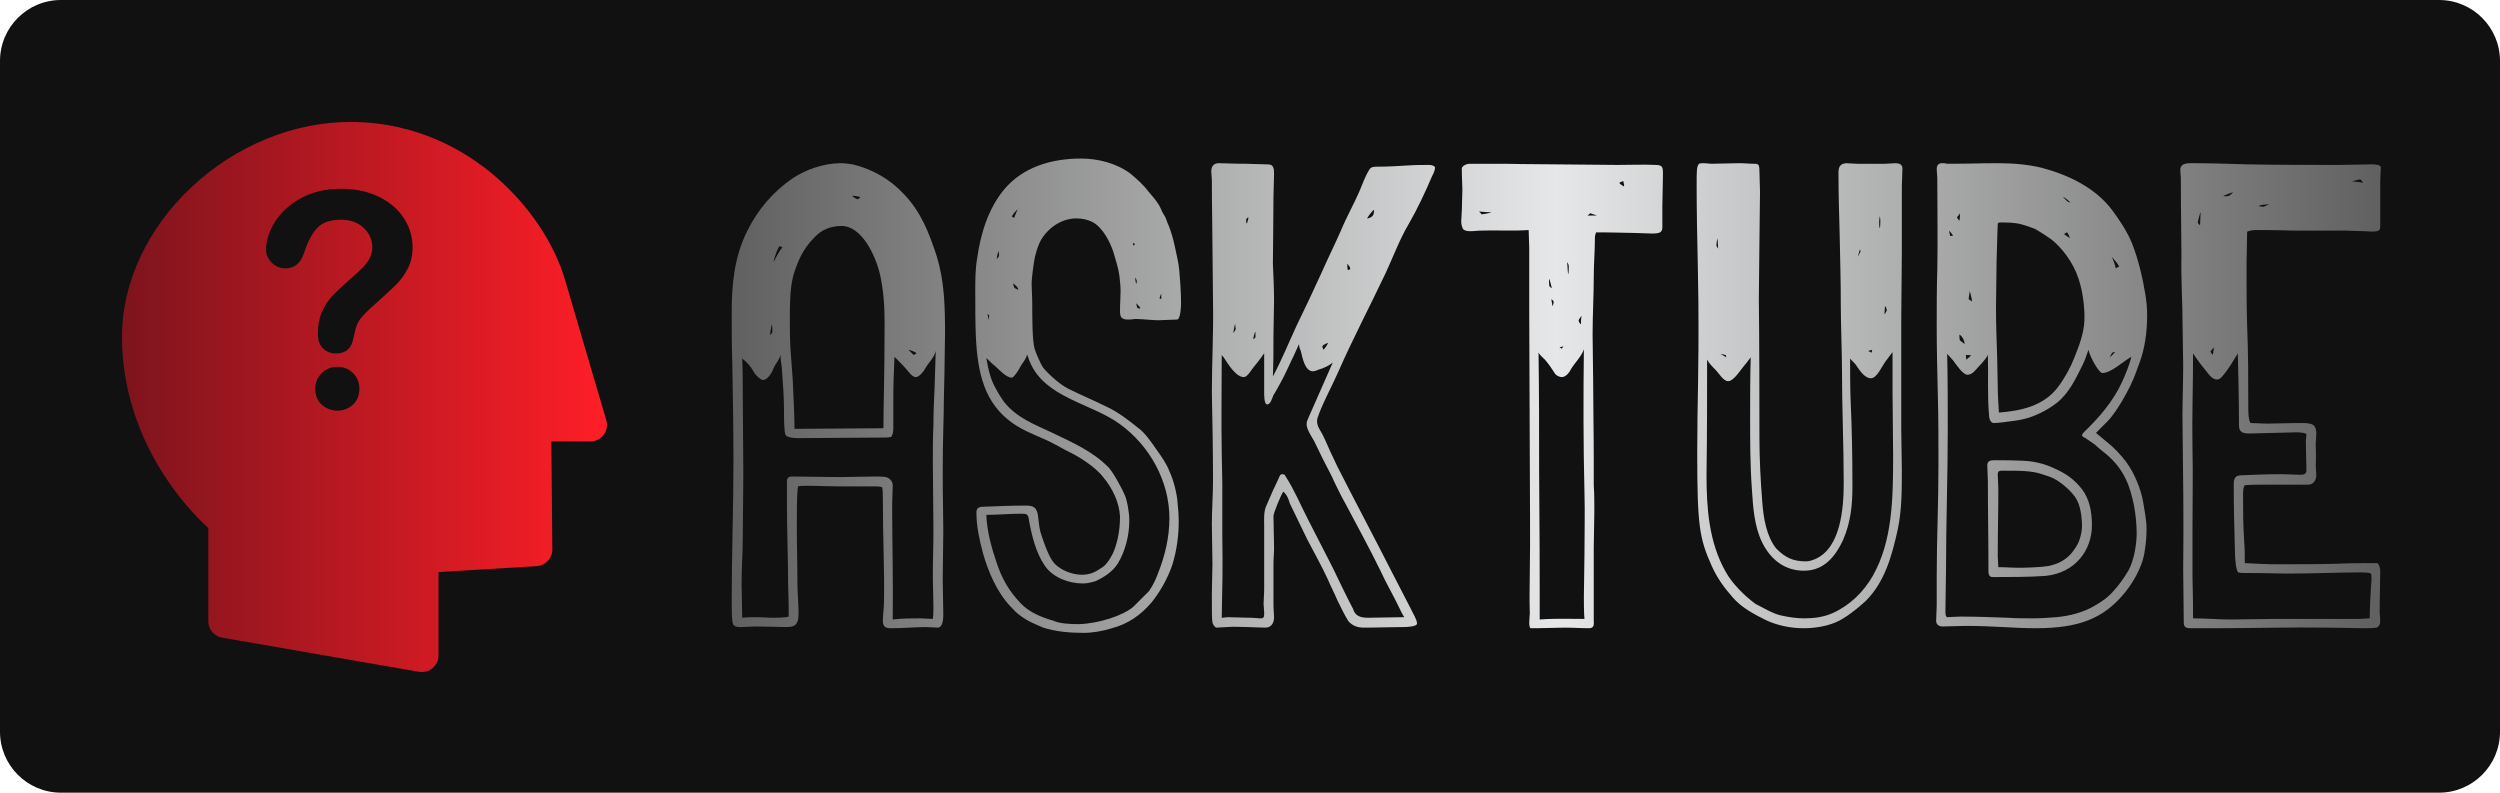
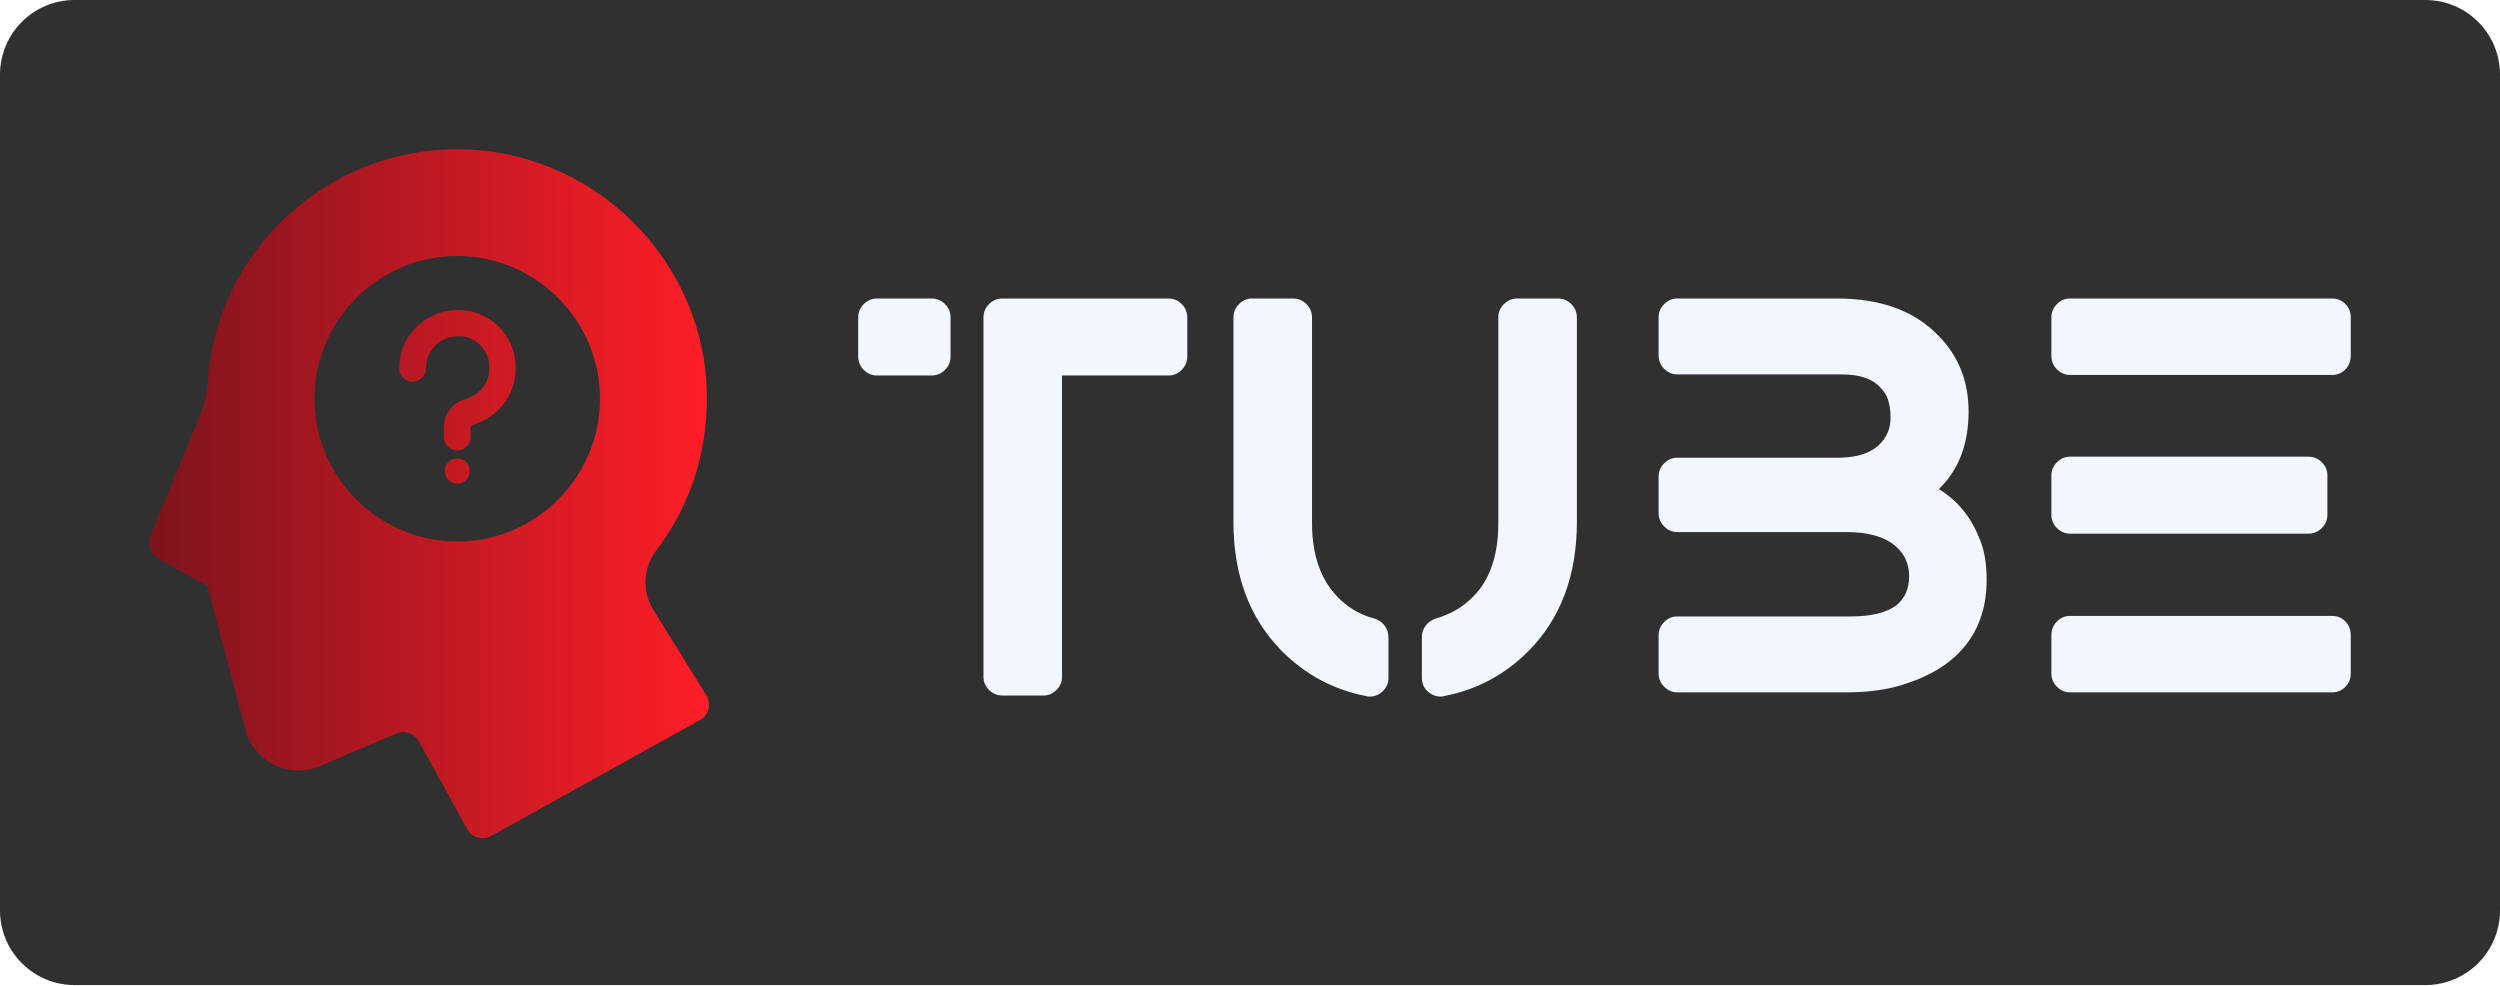
- <svg xmlns="http://www.w3.org/2000/svg" width="463.8" height="147.059" viewBox="0 0 410 130" class="looka-1j8o68f">
-   <defs id="SvgjsDefs15820">
-     <linearGradient id="SvgjsLinearGradient15827">
-       <stop id="SvgjsStop15828" stop-color="#7d141d" offset="0" />
-       <stop id="SvgjsStop15829" stop-color="#ff1e27" offset="1" />
-     </linearGradient>
-     <linearGradient id="SvgjsLinearGradient15830">
-       <stop id="SvgjsStop15831" stop-color="#616161" offset="0" />
-       <stop id="SvgjsStop15832" stop-color="#e6e7e8" offset="0.5" />
-       <stop id="SvgjsStop15833" stop-color="#616161" offset="1" />
+ <svg xmlns="http://www.w3.org/2000/svg" width="354" height="139.487" viewBox="0 0 335 132" class="looka-1j8o68f">
+   <defs id="SvgjsDefs25578">
+     <linearGradient id="SvgjsLinearGradient25585">
+       <stop id="SvgjsStop25586" stop-color="#7d141d" offset="0" />
+       <stop id="SvgjsStop25587" stop-color="#ff1e27" offset="1" />
    </linearGradient>
  </defs>
-   <g id="SvgjsG15821" featurekey="rootContainer" transform="matrix(1,0,0,1,0,0)" fill="#111111">
-     <rect width="410" height="130" rx="10" ry="10" />
+   <g id="SvgjsG25579" featurekey="rootContainer" transform="matrix(1,0,0,1,0,0)" fill="#303030">
+     <rect width="335" height="132" rx="10" ry="10" />
  </g>
-   <g id="SvgjsG15822" featurekey="S6ay6y-0" transform="matrix(1.099503,0,0,1.099503,1.953858,10.13196)" fill="url(#SvgjsLinearGradient15827)">
-     <path d="M82.547,32.666c-1.638-5.632-5.479-11.338-10.536-15.649c-4.301-3.669-11.534-8.042-21.56-8.042  c-8.413,0-17.009,3.516-23.583,9.644c-6.645,6.194-10.455,14.351-10.455,22.38c0,7.512,2.377,14.963,6.871,21.541  c2.367,3.467,4.741,5.85,6.008,7.012v13.904c0,1.204,0.867,2.234,2.055,2.439l29.379,5.095c0.142,0.024,0.282,0.037,0.424,0.037  c0.578,0,1.145-0.203,1.594-0.581c0.56-0.471,0.883-1.165,0.883-1.895V76.106l14.653-0.879c1.315-0.078,2.341-1.174,2.328-2.495  l-0.146-16.096h5.821c0.781,0,1.518-0.369,1.984-0.996c0.469-0.625,0.612-1.433,0.391-2.183  C88.624,53.34,85.231,41.892,82.547,32.666z M50.845,51.162c-0.657,0.583-1.414,0.874-2.275,0.874c-0.889,0-1.663-0.291-2.326-0.864  c-0.664-0.571-0.996-1.379-0.996-2.412c0-0.923,0.322-1.697,0.963-2.319c0.641-0.625,1.429-0.938,2.359-0.938  c0.916,0,1.691,0.312,2.317,0.938c0.626,0.623,0.94,1.396,0.94,2.319C51.827,49.775,51.499,50.581,50.845,51.162z M59.007,30.923  c-0.503,0.938-1.1,1.738-1.793,2.412c-0.691,0.681-1.934,1.821-3.726,3.425c-0.495,0.449-0.892,0.847-1.191,1.191  c-0.298,0.339-0.521,0.654-0.667,0.938c-0.146,0.286-0.258,0.569-0.339,0.852c-0.078,0.283-0.199,0.781-0.358,1.494  c-0.277,1.519-1.145,2.275-2.602,2.275c-0.758,0-1.396-0.247-1.912-0.742c-0.519-0.498-0.779-1.23-0.779-2.209  c0-1.223,0.192-2.283,0.57-3.179c0.38-0.894,0.882-1.682,1.508-2.361c0.627-0.674,1.471-1.479,2.537-2.415  c0.932-0.818,1.605-1.433,2.02-1.848c0.416-0.415,0.768-0.876,1.049-1.387c0.285-0.51,0.428-1.062,0.428-1.66  c0-1.167-0.433-2.146-1.301-2.952c-0.867-0.803-1.986-1.199-3.355-1.199c-1.603,0-2.781,0.4-3.54,1.211  c-0.758,0.806-1.399,1.997-1.923,3.569c-0.496,1.65-1.437,2.476-2.82,2.476c-0.816,0-1.506-0.288-2.066-0.864  c-0.56-0.576-0.84-1.201-0.84-1.87c0-1.387,0.443-2.788,1.332-4.209c0.888-1.418,2.187-2.595,3.89-3.53  c1.706-0.93,3.694-1.396,5.968-1.396c2.113,0,3.977,0.388,5.596,1.172c1.616,0.776,2.866,1.836,3.749,3.179  c0.88,1.338,1.321,2.798,1.321,4.37C59.761,28.906,59.509,29.99,59.007,30.923z" />
+   <g id="SvgjsG25580" featurekey="S6ay6y-0" transform="matrix(1.195784,0,0,1.195784,1.480295,6.795391)" fill="url(#SvgjsLinearGradient25585)">
+     <path d="M56.5,34.8c0.4,3.2-1.6,6.2-4.7,7.1c-0.1,0-0.3,0.2-0.3,0.3v1.1c0,0.8-0.7,1.5-1.5,1.5s-1.5-0.7-1.5-1.5v-1.1  c0-1.5,1-2.8,2.5-3.2c1.7-0.5,2.8-2.1,2.6-3.9c-0.199-1.6-1.5-3-3.1-3.1c-2-0.2-4,1.271-4,3.6c0,0.8-0.7,1.5-1.5,1.5  s-1.5-0.7-1.5-1.5c0-4.107,3.586-6.913,7.3-6.5C53.8,29.4,56.2,31.8,56.5,34.8z M77.2,75L53.8,88c-1,0.5-2.2,0.2-2.7-0.8L45.7,77.4  c-0.5-0.9-1.6-1.301-2.5-0.9l-8.7,3.7c-3.4,1.399-7.2-0.5-8.2-4L22,60l-5.5-3.1c-0.9-0.5-1.2-1.601-0.9-2.5L21.4,40.3  c0.3-0.8,0.5-1.7,0.6-2.6c0.7-15.4,14-27.6,29.8-26.6C65.6,12,76.9,23.1,77.9,36.9C78.4,44.1,76.3,50.8,72.3,56  c-1.5,2-1.6,4.6-0.3,6.7l5.9,9.5C78.5,73.2,78.2,74.5,77.2,75z M66,39c0-8.8-7.2-16-16-16s-16,7.2-16,16s7.2,16,16,16S66,47.8,66,39  z M50,45.7c-0.8,0-1.4,0.6-1.4,1.4c0,0.8,0.6,1.4,1.4,1.4s1.4-0.6,1.4-1.4C51.4,46.3,50.8,45.7,50,45.7z" />
  </g>
-   <g id="SvgjsG15823" featurekey="nameFeature-0" transform="matrix(4.766558,0,0,4.766558,117.1401,7.696408)" fill="url(#SvgjsLinearGradient15830)">
-     <path d="M7.94 9.86 c0 0.44 -0.02 0.88 -0.02 1.34 c0 0.28 -0.02 0.62 -0.02 0.9 c0 0.66 -0.04 1.3 -0.04 2.54 c0 0.9 0.02 1.52 0.02 2 c0 0.34 -0.02 1.34 -0.02 1.68 c0 0.36 0.02 0.82 0.02 1.18 c0 0.14 0 0.48 -0.2 0.48 c-0.1 0 -0.3 -0.02 -0.4 -0.02 c-0.36 0 -0.72 0.04 -1.2 0.04 c-0.18 0 -0.28 -0.04 -0.28 -0.26 c0 -0.14 0.04 -0.5 0.04 -0.64 c0.02 -1.06 -0.04 -2.16 -0.04 -3.58 c0 -0.06 0 -0.26 -0.02 -0.36 c-0.02 -0.04 -0.2 -0.04 -0.26 -0.04 l-1.26 0 c-0.34 0 -0.68 -0.02 -1.08 -0.02 c-0.1 0 -0.22 0 -0.3 0.02 c-0.02 0.16 -0.04 0.3 -0.04 1.3 c0 0.72 0.02 1.32 0.02 2.04 c0 0.22 0.04 0.78 0.04 0.96 c0 0.1 0 0.2 -0.02 0.3 c-0.06 0.22 -0.2 0.24 -0.44 0.24 c-0.14 0 -0.64 -0.02 -1.04 -0.02 c-0.1 0 -0.34 0.02 -0.46 0.02 s-0.18 0 -0.24 -0.04 c-0.08 -0.04 -0.1 -0.16 -0.1 -0.9 c0 -1.58 0.06 -3.18 0.06 -4.76 c0 -1.12 -0.02 -2.26 -0.04 -3.38 c-0.02 -0.58 -0.02 -1.18 -0.02 -1.76 c0 -0.92 0.08 -1.88 0.54 -2.8 c0.36 -0.72 0.88 -1.34 1.56 -1.8 c0.44 -0.3 1.08 -0.52 1.64 -0.52 c0.14 0 0.28 0.02 0.42 0.04 c0.68 0.16 1.3 0.52 1.76 1.02 c0.6 0.62 0.88 1.36 1.14 2.16 c0.26 0.86 0.28 1.72 0.28 2.64 z M7.58 11.72 c0.02 -0.42 0.02 -0.84 0.04 -1.26 c-0.06 0.24 -0.22 0.36 -0.36 0.6 c-0.06 0.12 -0.22 0.3 -0.32 0.3 c-0.12 0 -0.22 -0.14 -0.32 -0.26 s-0.2 -0.22 -0.42 -0.44 c-0.02 0.58 -0.04 0.86 -0.04 1.46 l0 1.02 c0 0.1 -0.02 0.22 -0.08 0.28 c-0.08 0.02 -0.2 0.02 -0.34 0.02 c-0.94 0 -1.9 0.02 -2.86 0.02 c-0.14 0 -0.36 -0.02 -0.42 -0.1 s-0.06 -0.56 -0.06 -0.8 c0 -0.56 -0.04 -1 -0.08 -1.56 c-0.02 -0.18 -0.04 -0.2 -0.04 -0.4 c-0.08 0.24 -0.16 0.26 -0.26 0.5 c-0.04 0.12 -0.2 0.36 -0.34 0.36 c-0.08 0 -0.26 -0.16 -0.32 -0.28 c-0.1 -0.18 -0.24 -0.34 -0.4 -0.46 c0.02 0.4 0.02 0.82 0.02 1.24 c0 0.92 0.02 1.84 0.02 2.74 c0 0.74 -0.02 1.46 -0.02 2.18 c0 0.52 -0.04 1.04 -0.04 1.56 c0 0.38 0.02 0.8 0.02 1.2 c0.18 -0.02 0.36 -0.02 0.54 -0.02 s0.34 0.02 0.52 0.02 c0.1 0 0.42 0 0.54 -0.04 l0 -0.4 c0 -0.2 -0.02 -0.52 -0.02 -0.72 c0 -0.92 -0.04 -1.82 -0.04 -2.74 l0 -0.68 c0 -0.16 -0.02 -0.28 0.18 -0.28 c0.42 0 1.1 0.02 1.66 0.02 c0.38 0 0.78 -0.02 1.18 -0.02 c0.12 0 0.26 0 0.38 0.02 c0.1 0.02 0.24 0.12 0.24 0.28 c0 0.2 -0.02 0.48 -0.02 0.66 c0 1.32 0.04 2.64 0.02 3.96 c0.32 -0.04 0.64 -0.04 0.96 -0.04 c0.06 0 0.3 0.02 0.42 0.02 c0.02 -0.1 0.02 -0.34 0.02 -0.4 c0 -0.3 -0.02 -0.8 -0.02 -1.04 c0 -0.7 0.02 -0.96 0.02 -1.66 c0 -0.76 -0.02 -1.52 -0.02 -2.28 c0 -0.44 0 -0.84 0.02 -1.3 c0 -0.4 0.02 -0.86 0.04 -1.28 z M5.82 13.12 c0 -0.86 0.04 -1.7 0.04 -3.66 c0 -0.56 -0.04 -1.12 -0.16 -1.64 c-0.16 -0.68 -0.64 -1.66 -1.32 -1.66 c-0.36 0 -0.68 0.12 -0.92 0.38 c-0.3 0.3 -0.5 0.62 -0.66 1.08 c-0.14 0.36 -0.2 0.78 -0.2 1.62 c0 0.38 0 0.76 0.02 1.12 s0.06 0.74 0.08 1.1 c0.02 0.56 0.06 1.12 0.06 1.68 c1.02 0 2.02 -0.02 3.06 -0.02 z M2.04 7.4 c0.08 -0.14 0.18 -0.36 0.3 -0.5 c0 -0.02 -0.08 -0.04 -0.1 -0.04 s-0.16 0.3 -0.2 0.54 z M2 9.82 c0 -0.08 0 -0.2 -0.02 -0.28 c-0.02 0.1 -0.06 0.28 -0.06 0.38 z M6.96 10.54 c-0.02 -0.04 -0.24 -0.12 -0.28 -0.12 l0.18 0.18 z M5.02 5.16 c-0.08 -0.02 -0.22 -0.04 -0.28 -0.04 c0.04 0.04 0.14 0.12 0.2 0.12 c0.02 0 0.08 -0.06 0.08 -0.08 z M15.32 8.64 c0 0.02 0.04 0.02 0.06 0.04 l0 -0.2 c-0.02 0.06 -0.06 0.14 -0.06 0.16 z M14.66 9 c0 -0.04 -0.12 -0.16 -0.14 -0.18 c0 0.02 0.02 0.14 0.04 0.16 s0.08 0.02 0.1 0.02 z M14.52 8.16 c0 -0.02 0.02 -0.08 0.02 -0.1 s-0.04 -0.12 -0.06 -0.12 c0 0.02 0.02 0.18 0.04 0.22 z M14.42 6.84 l0.06 -0.06 l-0.08 -0.04 z M10.46 8.36 c0 -0.08 -0.1 -0.18 -0.18 -0.22 c0.02 0.06 0.02 0.12 0.06 0.16 z M9.78 7.02 c-0.02 0.04 -0.06 0.22 -0.06 0.28 c0.04 -0.04 0.08 -0.1 0.08 -0.12 s-0.02 -0.14 -0.02 -0.16 z M10.32 5.88 c0.02 -0.08 0.1 -0.24 0.12 -0.3 c-0.04 0.04 -0.18 0.18 -0.2 0.26 z M9.44 9.4 l0.02 -0.16 l-0.06 -0.06 z M10.86 10.84 c-0.04 -0.08 -0.06 -0.18 -0.1 -0.26 c-0.02 0.16 -0.16 0.28 -0.26 0.48 c-0.04 0.08 -0.2 0.32 -0.26 0.32 c-0.2 0 -0.44 -0.28 -0.6 -0.42 c-0.06 -0.04 -0.18 -0.16 -0.28 -0.26 c0.06 0.38 0.16 0.78 0.32 1.04 c0.08 0.16 0.18 0.32 0.28 0.46 c0.44 0.56 1.04 0.78 1.68 1.08 c0.7 0.34 1.36 0.62 1.92 1.18 c0.14 0.14 0.46 0.7 0.58 1 c0.06 0.14 0.14 0.54 0.14 0.84 c0 0.5 -0.14 1.06 -0.4 1.48 c-0.18 0.28 -0.46 0.46 -0.76 0.6 c-0.14 0.04 -0.28 0.08 -0.44 0.08 c-0.48 0 -1.02 -0.2 -1.3 -0.6 c-0.32 -0.46 -0.46 -1.06 -0.56 -1.62 c-0.02 -0.18 -0.1 -0.18 -0.28 -0.18 c-0.36 0 -0.8 0.04 -1.18 0.04 c0.02 0.56 0.18 1.14 0.36 1.66 c0.18 0.54 0.42 0.96 0.82 1.38 c0.28 0.3 0.7 0.48 1.12 0.6 c0.22 0.1 0.56 0.12 0.88 0.12 c0.7 -0.02 1.54 -0.3 1.88 -0.6 l0.54 -0.54 c0.14 -0.2 0.24 -0.42 0.32 -0.64 c0.22 -0.56 0.38 -1.2 0.38 -1.86 c0 -1.28 -0.68 -2.5 -1.7 -3.24 c-0.98 -0.72 -2.58 -0.9 -3.1 -2.14 z M16.06 8.8 c0 0.16 -0.02 0.58 -0.14 0.58 c-0.1 0 -0.46 0.02 -0.54 0.02 c-0.16 0.02 -0.66 -0.04 -0.86 -0.04 c-0.1 0 -0.12 0.02 -0.28 0.02 c-0.1 0 -0.18 -0.02 -0.22 -0.06 c-0.06 -0.06 -0.06 -0.16 -0.06 -0.26 c0 -0.24 0.02 -0.44 0.02 -0.66 c0 -0.16 -0.02 -0.34 -0.04 -0.52 c-0.04 -0.3 -0.12 -0.5 -0.2 -0.8 c-0.12 -0.38 -0.38 -0.86 -0.7 -1.04 c-0.18 -0.1 -0.38 -0.14 -0.58 -0.14 c-0.46 0 -0.9 0.26 -1.18 0.68 c-0.14 0.2 -0.26 0.64 -0.28 0.82 c-0.02 0.14 -0.08 0.56 -0.08 0.72 c0 0.24 0.02 0.42 0.02 0.7 c0 0.44 0 1.28 0.08 1.56 c0.04 0.14 0.2 0.5 0.26 0.6 c0.06 0.12 0.54 0.6 0.9 0.78 c0.44 0.22 0.88 0.4 1.32 0.62 c0.4 0.18 0.8 0.5 1.1 0.74 c0.22 0.16 0.44 0.48 0.62 0.74 c0.16 0.22 0.34 0.48 0.44 0.74 c0.14 0.3 0.26 0.76 0.28 1.08 c0.02 0.18 0.04 0.42 0.04 0.64 c0 0.48 -0.06 0.98 -0.22 1.5 c-0.16 0.46 -0.4 0.9 -0.72 1.3 c-0.38 0.44 -0.82 0.74 -1.36 0.88 c-0.32 0.1 -0.66 0.16 -0.98 0.16 c-0.44 0 -0.96 -0.04 -1.38 -0.18 c-0.28 -0.12 -0.54 -0.22 -0.8 -0.42 c-0.12 -0.08 -0.24 -0.22 -0.32 -0.3 c-0.48 -0.5 -0.78 -1.22 -0.96 -1.86 c-0.12 -0.46 -0.22 -0.9 -0.22 -1.38 c0 -0.12 0.04 -0.2 0.24 -0.2 c0.5 -0.02 1 -0.04 1.46 -0.04 c0.26 0 0.38 0.06 0.42 0.36 c0.02 0.18 0.04 0.38 0.08 0.54 c0.08 0.26 0.24 0.74 0.4 0.98 c0.2 0.32 0.68 0.5 1.02 0.5 c0.32 0 0.48 -0.1 0.72 -0.26 c0.18 -0.12 0.36 -0.46 0.4 -0.58 c0.12 -0.32 0.2 -0.7 0.2 -1.16 c-0.02 -0.48 -0.26 -0.98 -0.58 -1.36 c-0.26 -0.34 -0.8 -0.68 -1.08 -0.82 c-0.3 -0.14 -0.6 -0.34 -0.98 -0.5 c-0.36 -0.16 -0.72 -0.3 -1.06 -0.54 c-0.96 -0.68 -1.2 -1.7 -1.26 -2.98 c-0.02 -0.48 -0.02 -1.08 -0.02 -1.56 c0 -0.36 0 -0.74 0.06 -1.1 c0.12 -0.86 0.38 -1.72 0.92 -2.38 c0.66 -0.8 1.66 -1.08 2.66 -1.08 c0.58 0 1.22 0.16 1.7 0.52 c0.24 0.2 0.44 0.38 0.64 0.64 c0.14 0.16 0.24 0.28 0.34 0.44 c0.06 0.1 0.1 0.22 0.16 0.32 c0.1 0.14 0.1 0.24 0.18 0.4 c0.08 0.2 0.16 0.48 0.2 0.68 c0.06 0.3 0.14 0.58 0.16 0.86 c0.02 0.24 0.06 0.7 0.06 1.1 z M18.54 10.06 c0.02 -0.02 0.06 -0.04 0.08 -0.06 l0 -0.2 c-0.04 0.04 -0.06 0.18 -0.08 0.26 z M18.32 6.08 c0.02 -0.02 0.06 -0.18 0.06 -0.22 c-0.02 0 -0.08 0.06 -0.08 0.08 s0 0.12 0.02 0.14 z M17.94 9.72 c0 -0.04 -0.02 -0.16 -0.02 -0.2 c-0.02 0.06 -0.06 0.28 -0.06 0.32 c0.02 0 0.06 -0.1 0.08 -0.12 z M21.78 7.46 c0 0.06 0 0.18 0.02 0.22 c0.06 -0.02 0.08 -0.02 0.08 -0.06 s-0.06 -0.12 -0.1 -0.16 z M22.46 5.9 c0.08 0 0.2 -0.06 0.22 -0.14 c0.02 -0.04 0.02 -0.12 0.02 -0.16 c-0.06 0.04 -0.2 0.22 -0.24 0.3 z M21.12 10.18 c-0.12 0.04 -0.2 0.1 -0.2 0.12 c0 0.04 0.04 0.12 0.04 0.12 c0.06 -0.06 0.14 -0.18 0.16 -0.24 z M24.8 4.16 c0 0.06 -0.06 0.22 -0.1 0.28 c-0.24 0.56 -0.5 1.12 -0.8 1.64 c-0.32 0.54 -0.54 1.14 -0.8 1.7 c-0.54 1.14 -1.14 2.28 -1.64 3.42 c-0.22 0.5 -0.48 0.96 -0.66 1.44 c-0.04 0.1 -0.06 0.16 -0.06 0.24 c0 0.18 0.12 0.32 0.2 0.48 c0.12 0.24 0.22 0.5 0.34 0.74 c0.06 0.12 0.1 0.22 0.16 0.34 c0.62 1.22 1.26 2.42 1.88 3.64 c0.22 0.42 0.44 0.86 0.66 1.28 c0.04 0.1 0.2 0.34 0.2 0.48 c0 0.1 -0.32 0.12 -0.46 0.12 c-0.46 0 -0.88 0.02 -1.38 0.02 c-0.2 0 -0.38 -0.06 -0.52 -0.22 c-0.14 -0.22 -0.26 -0.48 -0.38 -0.72 c-0.1 -0.24 -0.22 -0.46 -0.32 -0.7 c-0.22 -0.48 -0.48 -0.94 -0.72 -1.4 c-0.2 -0.42 -0.4 -0.82 -0.6 -1.24 c-0.02 -0.08 -0.08 -0.28 -0.22 -0.4 c-0.08 0.1 -0.34 0.74 -0.34 0.84 c0 0.38 0.02 0.74 0.02 1.16 c0 0.14 -0.02 0.28 -0.02 0.42 l0 1.46 c0 0.18 0.02 0.34 0.02 0.44 c0 0.18 -0.08 0.36 -0.3 0.36 s-0.44 -0.02 -0.62 -0.02 c-0.26 0 -0.44 -0.02 -0.7 0 c-0.08 0 -0.3 0.02 -0.36 0.02 s-0.14 -0.14 -0.14 -0.18 c-0.02 -0.14 -0.02 -0.3 -0.02 -0.98 c0 -0.34 0.02 -0.7 0.02 -1.04 c0 -0.46 -0.02 -0.92 -0.02 -1.36 c0 -0.5 0.04 -1 0.04 -1.5 c0 -1.02 -0.02 -2.02 -0.04 -3.04 c0 -1.02 0.06 -2.06 0.04 -3.08 c0 -0.68 -0.02 -1.36 -0.02 -2.04 c0 -0.6 -0.02 -1.2 -0.02 -2.18 c0 -0.06 -0.02 -0.22 -0.02 -0.28 c0 -0.14 0.04 -0.3 0.26 -0.3 s0.44 0.02 0.92 0.02 c0.24 0 0.5 0.02 0.7 0.02 c0.1 0 0.2 0 0.24 0.08 c0.04 0.06 0.04 0.18 0.04 0.26 c0 0.26 -0.02 0.52 -0.02 0.78 c0 0.72 -0.02 2.02 -0.02 2.3 c0.02 0.42 0.04 0.86 0.04 1.28 c0 0.38 -0.02 0.78 -0.02 1.16 c0 0.5 0 0.96 -0.02 1.44 c0.3 -0.56 0.56 -1.2 0.82 -1.76 c0.3 -0.62 0.56 -1.16 0.84 -1.78 c0.22 -0.5 0.46 -0.98 0.68 -1.48 c0.18 -0.44 0.48 -0.98 0.64 -1.36 c0.1 -0.24 0.2 -0.52 0.34 -0.74 c0.06 -0.1 0.16 -0.1 0.28 -0.1 c0.34 0 0.68 -0.02 1.02 -0.04 c0.26 -0.02 0.52 -0.02 0.76 -0.02 c0.1 0 0.2 0.04 0.2 0.1 z M20.76 12.04 c0.18 -0.4 0.34 -0.78 0.52 -1.18 c-0.12 0.1 -0.32 0.2 -0.48 0.24 c-0.04 0.02 -0.14 0.06 -0.2 0.06 c-0.28 0 -0.36 -0.46 -0.42 -0.7 c-0.04 -0.08 -0.06 -0.16 -0.06 -0.24 c-0.06 0.14 -0.12 0.26 -0.18 0.4 c-0.16 0.32 -0.28 0.62 -0.46 0.94 c0 0 -0.22 0.4 -0.24 0.42 c-0.06 0.14 -0.1 0.32 -0.22 0.32 c-0.1 0 -0.1 -0.3 -0.1 -0.42 l0 -1.34 c-0.12 0.18 -0.28 0.38 -0.38 0.5 c-0.08 0.1 -0.2 0.32 -0.32 0.32 c-0.28 0 -0.56 -0.48 -0.68 -0.66 c-0.02 -0.04 -0.06 -0.06 -0.08 -0.1 c0 1.1 -0.02 2.2 0 3.38 c0 0.34 0.02 0.7 0.02 1.04 l0 1.86 c0.02 0.92 0 1.84 -0.02 2.76 c0.08 0 0.14 -0.02 0.2 -0.02 c0.24 0 0.5 0.02 0.82 0.02 c0.1 0 0.2 0.02 0.32 0.02 s0.12 -0.06 0.12 -0.2 c0 -0.1 -0.02 -0.2 -0.02 -0.3 c0 -0.16 0.02 -0.32 0.02 -0.5 l0 -2.18 c0 -0.22 -0.02 -0.46 0.06 -0.66 c0.04 -0.08 0.26 -0.62 0.32 -0.72 c0.04 -0.08 0.08 -0.18 0.12 -0.26 s0.04 -0.14 0.14 -0.14 c0.06 0 0.08 0.04 0.1 0.08 c0.3 0.46 0.52 1 0.78 1.5 c0.28 0.54 0.56 1.1 0.84 1.64 c0.22 0.46 0.46 0.96 0.7 1.42 c0.06 0.2 0.2 0.3 0.5 0.3 c0.4 0 0.86 -0.02 1.26 -0.02 c-0.08 -0.12 -0.14 -0.26 -0.2 -0.38 c-0.18 -0.38 -0.42 -0.78 -0.62 -1.22 c-0.38 -0.78 -0.8 -1.54 -1.2 -2.3 c-0.14 -0.24 -0.26 -0.5 -0.38 -0.74 c-0.1 -0.24 -0.24 -0.48 -0.4 -0.8 c-0.1 -0.2 -0.2 -0.42 -0.3 -0.62 c-0.08 -0.14 -0.26 -0.4 -0.26 -0.58 c0 -0.1 0.04 -0.16 0.08 -0.26 c0.1 -0.22 0.2 -0.46 0.3 -0.68 z M29.94 15.32 c-0.04 -1.64 -0.04 -3.28 -0.02 -4.92 c-0.06 0.22 -0.32 0.48 -0.44 0.68 c-0.08 0.16 -0.2 0.28 -0.32 0.28 c-0.06 0 -0.2 -0.04 -0.26 -0.16 c-0.1 -0.16 -0.2 -0.3 -0.32 -0.44 c-0.08 -0.08 -0.16 -0.14 -0.22 -0.24 c0.02 1.34 0.02 2.7 0.02 4.04 c0 0.92 0.02 1.86 0.02 4.24 l0 0.9 c0.5 -0.04 1.04 -0.02 1.54 -0.02 c-0.02 -0.22 -0.02 -0.54 -0.02 -0.76 c0 -0.48 0.02 -0.96 0.02 -1.46 c0 -0.72 0.02 -1.42 0 -2.14 z M32.62 5.48 l0 0.72 c0 0.18 -0.08 0.22 -0.36 0.22 c-0.2 0 -0.42 -0.02 -0.62 -0.02 c-0.28 0 -0.6 -0.02 -1.3 -0.02 c-0.02 0.04 -0.04 0.12 -0.04 0.18 c0 0.48 -0.04 0.86 -0.04 1.36 c0 0.64 -0.04 1.3 -0.04 1.96 c0 0.56 0.02 1.12 0.02 1.66 c0 0.88 0.02 1.72 0.02 2.64 l0 0.9 c0.02 0.3 0.02 0.58 0.02 0.88 c0 0.42 -0.02 0.84 -0.02 1.26 l0 2.52 c0 0.08 0.04 0.26 -0.16 0.26 c-0.3 0 -0.54 -0.02 -0.84 -0.02 s-0.72 0.02 -0.96 0.02 l-0.22 0 c-0.02 -0.02 -0.04 -0.1 -0.04 -0.18 c0 -0.12 0.02 -0.28 0.02 -0.34 c-0.02 -0.48 0 -0.96 0 -1.44 c0.02 -1.22 0 -2.44 0 -3.68 c0 -1.48 -0.02 -3.58 -0.02 -5.3 l0 -2.16 c0 -0.2 -0.02 -0.4 -0.02 -0.6 c-0.56 0.04 -1.12 0 -1.68 0.02 c-0.08 0 -0.2 0.02 -0.32 0.02 s-0.22 -0.02 -0.26 -0.08 c-0.04 -0.08 -0.06 -0.16 -0.06 -0.26 c0 -0.12 0.02 -0.26 0.02 -0.36 c0 -0.24 0.02 -0.48 0.02 -0.72 c0 -0.22 -0.02 -0.4 -0.02 -0.74 c0 -0.06 0.12 -0.16 0.28 -0.16 l1.2 0 s0.94 0.02 1.72 0.02 c0.38 0 1.78 0.02 2.16 0.02 c0.44 0 0.88 -0.02 1.32 0 c0.26 0 0.24 0.12 0.24 0.38 c0 0.34 -0.02 0.7 -0.02 1.04 z M26.4 5.76 c0.02 0 0.26 -0.04 0.34 -0.06 c-0.04 -0.02 -0.36 -0.02 -0.42 -0.04 c0 0.02 0.06 0.06 0.08 0.1 z M31.14 4.68 c0.02 0.04 0.12 0.1 0.16 0.12 c0.02 -0.04 -0.02 -0.12 -0.02 -0.18 c-0.02 0 -0.1 0.02 -0.14 0.06 z M28.74 8.24 c0.02 0.02 0.04 0.04 0.08 0.06 c-0.02 -0.04 -0.06 -0.28 -0.1 -0.32 c0 0.04 0 0.24 0.02 0.26 z M29.22 10.3 l-0.14 0.04 l0.08 0.04 z M29.38 7.82 c0.02 -0.02 0.02 -0.26 0.02 -0.28 c0 -0.06 -0.04 -0.1 -0.06 -0.14 c0.02 0.08 0.02 0.36 0.04 0.42 z M28.88 8.78 c0 -0.06 -0.06 -0.08 -0.08 -0.1 l0.04 0.24 c0.02 -0.02 0.04 -0.12 0.04 -0.14 z M29.82 9.54 c0 -0.06 0 -0.18 0.02 -0.28 c-0.04 0.02 -0.08 0.12 -0.1 0.14 c0 0.06 0.04 0.12 0.08 0.14 z M30.04 5.8 l0.32 0 c-0.02 -0.02 -0.2 -0.06 -0.22 -0.08 c-0.02 0.02 -0.06 0.06 -0.1 0.08 z M40.56 14.06 c0 -0.74 -0.02 -1.48 -0.02 -2.22 l0 -1.34 c-0.08 0.1 -0.16 0.22 -0.24 0.32 c-0.12 0.16 -0.3 0.58 -0.5 0.58 c-0.24 0 -0.42 -0.32 -0.52 -0.46 c-0.06 -0.08 -0.14 -0.14 -0.2 -0.22 c0 0.5 0 1 0.02 1.5 c0.04 0.88 0.06 1.76 0.06 2.92 c0 0.62 -0.06 1.22 -0.32 1.82 c-0.26 0.56 -0.64 1.04 -1.3 1.06 c-0.68 0.02 -1.18 -0.36 -1.48 -0.96 c-0.28 -0.56 -0.32 -1.24 -0.36 -1.86 c-0.06 -0.82 -0.06 -1.64 -0.06 -2.46 c0 -0.7 0 -1.38 0.02 -2.06 c-0.08 0.1 -0.16 0.22 -0.22 0.28 c-0.12 0.14 -0.36 0.54 -0.56 0.54 c-0.16 0 -0.32 -0.28 -0.42 -0.38 s-0.24 -0.24 -0.3 -0.36 c0 1.26 0 2.54 -0.02 3.96 c0 1.14 0.08 2.32 0.66 3.34 c0.22 0.4 0.64 0.82 1.02 1.1 c0.24 0.12 0.6 0.34 0.88 0.4 c0.26 0.06 0.54 0.1 0.8 0.1 c0.34 0 0.66 -0.04 0.98 -0.18 c0.58 -0.26 1.06 -0.72 1.38 -1.28 c0.68 -1.2 0.7 -2.66 0.7 -4.14 z M40.86 4.78 l0 2.3 c0 0.74 -0.02 1.48 -0.02 2.22 l0 3.88 c0 0.46 0.02 0.92 0.02 1.38 c0 0.68 0 1.38 -0.14 2.04 c-0.2 0.9 -0.44 1.8 -1.1 2.46 c-0.26 0.24 -0.7 0.6 -1.04 0.74 s-0.72 0.2 -1.1 0.2 c-0.46 0 -0.92 -0.1 -1.3 -0.28 c-0.4 -0.2 -0.82 -0.42 -1.12 -0.76 s-0.54 -0.66 -0.74 -1.1 c-0.42 -0.94 -0.5 -1.36 -0.5 -3.88 c0 -1.86 0.06 -2.62 0.04 -5.24 c0 -0.34 -0.02 -0.84 -0.02 -1.22 c-0.02 -0.88 -0.04 -1.84 -0.04 -2.76 c0 -0.52 0 -0.64 0.08 -0.74 c0.06 -0.02 0.12 -0.02 0.16 -0.02 c0.1 0 0.2 0.02 0.26 0.02 c0.28 0 0.68 -0.02 0.96 -0.02 c0.2 0 0.34 0.02 0.52 0.02 c0.12 0 0.18 0 0.18 0.24 s0.02 0.48 0.02 0.72 c0 0.58 -0.02 1.16 -0.02 1.74 c0 0.64 -0.02 1.32 -0.02 1.96 c0 0.46 0.02 0.9 0.02 4.78 c0 0.7 0.04 1.48 0.1 2.22 c0.04 0.52 0.14 1.16 0.48 1.58 c0.3 0.3 0.56 0.44 1.02 0.44 c0.12 0 0.22 -0.04 0.32 -0.08 c0.88 -0.38 0.98 -1.76 0.98 -2.6 c0 -1.32 -0.06 -2.62 -0.06 -3.94 c0 -0.48 -0.04 -1.66 -0.04 -2.12 c0 -1.04 -0.02 -1.44 -0.04 -2.54 c-0.02 -0.7 -0.04 -1.4 -0.04 -2.1 c0 -0.22 0.08 -0.3 0.26 -0.32 c0.08 0 0.28 0.02 0.38 0.02 l0.98 0 c0.08 0 0.24 -0.02 0.34 -0.02 c0.12 0 0.24 0.04 0.24 0.18 c0 0.16 -0.02 0.5 -0.02 0.6 z M39.44 7.04 l-0.02 -0.08 l-0.08 0.26 z M39.84 10.42 l-0.14 0.04 l0.12 0.06 z M40.1 6.24 c0.02 -0.04 0.02 -0.22 0.02 -0.26 s0 -0.08 -0.02 -0.16 c0 0.04 -0.02 0.14 -0.02 0.18 s0 0.22 0.02 0.24 z M40.26 9.2 c0.04 -0.04 0.08 -0.12 0.08 -0.14 s-0.02 -0.12 -0.06 -0.14 c0 0.04 -0.02 0.24 -0.02 0.28 z M34.54 6.94 c0 -0.04 -0.02 -0.32 -0.02 -0.36 c-0.02 0.06 -0.04 0.18 -0.04 0.22 c0 0.06 0.02 0.08 0.06 0.14 z M34.8 10.6 l-0.18 -0.04 l0.2 0.12 z M48.08 7.22 c0.08 0.16 0.12 0.3 0.14 0.4 c0.02 -0.02 0.1 -0.06 0.12 -0.06 c-0.06 -0.12 -0.14 -0.2 -0.26 -0.34 z M46.56 5.32 l0.1 0.04 c0 -0.02 -0.18 -0.18 -0.26 -0.2 z M43.06 10.6 l0.02 0.16 l0.16 -0.14 c0 -0.02 -0.12 -0.02 -0.18 -0.02 z M42.84 5.98 c0.02 -0.06 0.02 -0.2 0.02 -0.26 c-0.02 0.06 -0.1 0.12 -0.1 0.14 s0.04 0.08 0.08 0.12 z M43.16 8.68 l0.12 0.08 c-0.02 -0.14 -0.06 -0.26 -0.08 -0.36 c-0.02 0.14 -0.04 0.2 -0.04 0.28 z M48.02 10.68 l0.18 -0.18 c-0.02 0 -0.06 0 -0.1 0.02 c-0.02 0.02 -0.08 0.14 -0.08 0.16 z M42.52 6.5 l0.1 0 c-0.02 -0.06 -0.1 -0.14 -0.14 -0.18 c0.02 0.08 0.04 0.16 0.04 0.18 z M46.44 6.44 l0.2 0.14 c-0.02 -0.08 -0.08 -0.2 -0.1 -0.2 s-0.06 0.04 -0.1 0.06 z M42.86 10.1 l0.16 0.12 c0 -0.1 -0.08 -0.28 -0.18 -0.32 c0 0.04 0 0.16 0.02 0.2 z M47.06 16.46 c0 -0.1 -0.02 -0.56 -0.16 -0.84 c-0.1 -0.22 -0.4 -0.52 -0.72 -0.72 c-0.16 -0.1 -0.32 -0.14 -0.5 -0.2 c-0.36 -0.12 -0.72 -0.12 -1.34 -0.12 c-0.1 0 -0.18 0 -0.18 0.12 c0 0.08 0.02 0.46 0.02 0.52 c0 0.84 -0.02 1.44 -0.02 2.3 c0 0.1 0.02 0.28 0.02 0.38 c0.34 0 0.4 0.02 0.74 0.02 c0.22 0 0.76 -0.02 0.98 -0.06 c0.3 -0.06 0.56 -0.18 0.78 -0.42 c0.1 -0.12 0.2 -0.26 0.26 -0.4 c0.02 -0.04 0.12 -0.3 0.12 -0.58 z M47.4 16.46 c0 0.86 -0.58 1.64 -1.6 1.74 c-0.56 0.04 -1.26 0.04 -1.8 0.04 c-0.06 0 -0.16 0 -0.16 -0.2 c0 -1.06 -0.02 -2.02 -0.02 -3.1 c0 -0.12 -0.02 -0.42 -0.02 -0.54 c0 -0.16 0.1 -0.18 0.26 -0.18 c0 0 0.66 0 1.02 0.02 c0.34 0.02 0.68 0.1 0.98 0.24 c0.42 0.18 0.72 0.38 1 0.74 c0.26 0.34 0.34 0.78 0.34 1.24 z M47.14 9.44 c0.02 -0.38 -0.04 -0.9 -0.14 -1.26 c-0.14 -0.56 -0.46 -1.08 -0.9 -1.48 c-0.08 -0.08 -0.48 -0.34 -0.66 -0.44 c-0.16 -0.06 -0.32 -0.12 -0.48 -0.16 c-0.22 -0.06 -0.52 -0.06 -0.7 -0.06 c-0.08 0 -0.1 0.02 -0.1 0.06 c0 0.08 -0.02 0.34 -0.02 0.58 c0 0.18 -0.02 0.5 -0.02 0.7 c0 0.38 -0.02 1.16 -0.02 1.56 c0 0.78 0.02 0.96 0.04 1.74 c0 0.34 0.02 0.66 0.02 1 c0 0.28 0.02 0.56 0.04 0.9 c0.76 -0.06 1.52 -0.22 2.02 -0.86 c0.24 -0.32 0.44 -0.68 0.58 -1.04 c0.16 -0.4 0.32 -0.82 0.34 -1.24 z M48.94 16.74 c0 -0.32 -0.04 -0.7 -0.1 -1 c-0.06 -0.28 -0.14 -0.6 -0.28 -0.88 c-0.12 -0.26 -0.34 -0.58 -0.68 -0.86 c-0.1 -0.08 -0.28 -0.22 -0.38 -0.32 l-0.32 -0.22 c-0.08 -0.04 -0.12 -0.06 -0.12 -0.1 c0 -0.02 0.02 -0.06 0.08 -0.12 c0.52 -0.5 1 -1.06 1.3 -1.72 c0.12 -0.26 0.24 -0.56 0.32 -0.86 l-0.1 0.06 c-0.22 0.14 -0.62 0.5 -0.9 0.5 c-0.12 0 -0.42 -0.54 -0.48 -0.8 c-0.06 0.18 -0.12 0.36 -0.2 0.52 c-0.24 0.48 -0.46 0.96 -0.88 1.3 c-0.28 0.22 -0.62 0.4 -0.98 0.52 c-0.2 0.06 -0.42 0.1 -0.62 0.12 c-0.16 0.02 -0.4 0.06 -0.58 0.06 c-0.1 0 -0.16 -0.14 -0.16 -0.28 c-0.06 -0.66 -0.02 -1.36 -0.04 -2.08 c0 0.02 -0.02 0.04 -0.02 0.06 c-0.08 0.12 -0.18 0.24 -0.28 0.34 s-0.22 0.3 -0.4 0.3 c-0.16 0 -0.38 -0.34 -0.5 -0.5 l-0.2 -0.22 c0.02 0.86 0.02 1.74 0.02 2.6 c0 1.62 -0.06 3.24 -0.06 4.84 c0 0.46 -0.02 0.92 -0.02 1.38 c0 0.14 0 0.24 0.08 0.24 c0.06 0 0.26 -0.02 0.44 -0.02 c0.56 0 1.06 0.02 1.62 0.04 c0.3 0.02 0.58 0.02 0.88 0.02 c0.26 0 0.54 -0.02 0.8 -0.04 c0.44 -0.04 0.94 -0.16 1.36 -0.42 c0.2 -0.12 0.42 -0.26 0.62 -0.5 c0.18 -0.2 0.34 -0.42 0.48 -0.66 c0.22 -0.36 0.3 -0.98 0.3 -1.3 z M49.28 16.56 c0 0.26 -0.02 0.52 -0.06 0.76 c-0.08 0.64 -0.5 1.24 -0.74 1.52 c-0.7 0.82 -1.52 1.16 -3 1.16 c-0.82 0 -1.42 -0.08 -2.42 -0.08 c-0.04 0 -0.72 0.02 -0.8 0.02 c-0.12 0 -0.22 -0.06 -0.22 -0.2 s0.02 -0.36 0.02 -0.52 l0 -1 c0 -1.26 0.06 -2.5 0.06 -3.86 c0 -0.78 0 -1.54 -0.02 -2.32 c-0.02 -0.82 -0.04 -1.64 -0.04 -2.46 c0 -0.64 0 -1.26 0.02 -1.9 c0.02 -1.06 0 -2.12 0 -3.18 c0 -0.06 -0.02 -0.2 -0.02 -0.3 c0 -0.12 0.06 -0.2 0.18 -0.2 c0.06 0 0.12 0 0.18 0.02 c0.86 0 1.06 -0.02 1.72 -0.02 c0.52 0 1.06 0.04 1.54 0.16 c0.9 0.24 1.84 0.68 2.42 1.46 c0.24 0.32 0.52 0.74 0.68 1.14 c0.22 0.56 0.36 1.16 0.46 1.76 c0.04 0.26 0.06 0.46 0.06 0.72 c0 0.56 -0.08 1.14 -0.26 1.62 c-0.08 0.2 -0.16 0.48 -0.32 0.8 c-0.2 0.4 -0.38 0.72 -0.66 1.08 c-0.06 0.08 -0.12 0.14 -0.52 0.54 l0.36 0.3 c0.26 0.2 0.48 0.44 0.68 0.7 c0.28 0.38 0.5 0.92 0.58 1.36 c0.04 0.24 0.12 0.66 0.12 0.92 z M57.32 4.64 l0 1.52 c0 0.08 0 0.12 -0.06 0.16 c-0.12 0.06 -0.36 0.02 -0.48 0.02 c-0.22 0 -0.44 -0.02 -0.64 -0.02 l-1.74 0 c-0.26 0 -0.52 -0.02 -1.3 -0.02 c-0.1 0 -0.24 0 -0.36 0.06 c0 0.4 -0.02 0.8 -0.02 1.28 c0 0.64 0 1.3 0.02 1.94 c0.04 0.92 0.04 1.92 0.04 2.84 c0 0.12 0 0.42 0.08 0.52 c0.18 0 0.36 0.02 0.58 0.02 c0.36 0 0.72 -0.02 1.16 -0.02 c0.12 0 0.3 0 0.4 0.06 c0.08 0.04 0.12 0.16 0.12 0.28 c0 0.14 -0.02 0.28 -0.02 0.36 c0 0.22 0.02 0.52 0 0.74 c0 0.08 0.02 0.24 0.02 0.36 c0 0.18 -0.12 0.32 -0.26 0.32 l-1.44 0 c-0.2 0 -0.56 0 -0.76 0.02 c-0.04 0.04 -0.06 0.16 -0.06 0.3 c0 0.62 0 1.02 0.04 1.66 c0.02 0.22 0.02 0.46 0.02 0.72 c0.38 0.02 0.76 0.04 1.14 0.04 c0.7 0 1.38 0 2.06 -0.02 c0.48 -0.02 0.82 -0.02 1.34 -0.02 c0.08 0 0.12 0.18 0.12 0.26 c0 0.44 -0.02 0.84 -0.02 1.44 c0 0.06 0.02 0.18 0.02 0.28 c0 0.12 -0.04 0.2 -0.12 0.24 c-0.12 0.02 -0.32 0.02 -0.44 0.02 c-0.38 0 -0.78 -0.02 -1.18 -0.02 c-1.32 -0.02 -2.64 0.02 -3.96 0.02 l-0.82 0 c-0.18 0 -0.24 -0.04 -0.24 -0.22 c0 -0.6 -0.02 -1.2 -0.02 -1.8 c0.02 -1.6 0 -3.2 -0.02 -4.78 c-0.02 -0.74 0.02 -1.5 0.02 -2.24 c0 -0.44 -0.02 -0.88 -0.02 -1.32 c0 -0.82 -0.06 -1.66 -0.04 -2.48 c0 -0.62 -0.02 -1.26 -0.02 -2.64 c0 -0.08 -0.02 -0.18 -0.02 -0.28 c0 -0.18 0.12 -0.24 0.36 -0.24 c0.64 0 1.3 0.02 1.94 0.04 c1.06 0.02 2.12 0.02 3.18 0.02 c0.28 0 0.88 -0.02 1.1 -0.02 c0.14 0 0.32 0.02 0.32 0.1 c0 0.12 -0.02 0.36 -0.02 0.5 z M51.4 11.24 c-0.1 -0.12 -0.42 -0.52 -0.52 -0.7 c0 1.1 -0.04 2.2 -0.02 3.28 c0.02 0.9 0 1.82 0 2.72 l0 1.7 c0 0.26 0.02 0.54 0.02 1.42 c0.42 0 0.88 0.04 1.3 0.04 c0.5 0 1 -0.02 1.5 -0.02 l2.9 0 c0.14 0 0.26 -0.02 0.38 -0.02 c0 -0.36 0.02 -0.72 0.04 -1.06 c0 -0.06 0.02 -0.18 0.02 -0.3 c0 -0.06 0 -0.12 -0.02 -0.18 c-0.04 -0.04 -0.32 -0.04 -0.36 -0.04 c-0.78 0 -1.58 0.04 -2.56 0.04 c-0.32 0 -0.62 -0.02 -1.4 -0.02 c-0.04 0 -0.2 0 -0.24 -0.02 c-0.08 -0.04 -0.12 -0.46 -0.12 -0.76 c-0.02 -0.74 -0.04 -1.44 -0.04 -2.2 c0 -0.16 -0.02 -0.36 0.22 -0.38 c0.48 -0.02 0.94 -0.04 1.42 -0.04 c0.22 0 0.44 0.02 0.68 0.02 c0.1 0 0.18 -0.04 0.18 -0.14 c0 -0.32 -0.02 -0.68 -0.02 -1.04 c0 -0.04 0.02 -0.14 0.02 -0.22 c-0.04 -0.04 -0.2 -0.06 -0.36 -0.06 c-0.14 0 -1.4 0.04 -1.58 0.04 c-0.22 0 -0.38 -0.02 -0.38 -0.28 c0 -0.8 -0.02 -1.66 -0.04 -2.48 c-0.02 0.06 -0.08 0.12 -0.12 0.2 c-0.12 0.2 -0.26 0.42 -0.42 0.6 c-0.16 0.2 -0.34 0.08 -0.48 -0.1 z M56.72 4.68 c0 -0.04 -0.06 -0.12 -0.1 -0.12 s-0.24 0.06 -0.28 0.06 c0.1 0.02 0.3 0.02 0.38 0.06 z M53.3 5.5 c0.04 -0.02 0.16 -0.06 0.2 -0.08 c-0.1 0 -0.3 0 -0.36 0.06 z M51.6 10.34 c-0.02 0.02 -0.12 0.12 -0.12 0.14 s0.06 0.1 0.08 0.12 z M52.26 5 c-0.02 0 -0.32 0.1 -0.34 0.14 c0.06 0 0.16 0 0.2 -0.02 s0.12 -0.1 0.14 -0.12 z M51.14 5.68 c-0.02 0.02 -0.1 0.34 -0.1 0.36 s0.06 0.08 0.08 0.1 z" />
+   <g id="SvgjsG25581" featurekey="nameFeature-0" transform="matrix(3.556188,0,0,3.556188,114.0043,22.21906)" fill="#f2f7ff">
+     <path d="M3.04 5 q0.3 0 0.51 0.21 t0.21 0.51 l0 1.46 q0 0.3 -0.21 0.51 t-0.51 0.21 l-2.06 0 q-0.28 0 -0.49 -0.21 t-0.21 -0.51 l0 -1.46 q0 -0.3 0.21 -0.51 t0.49 -0.21 l2.06 0 z M11.98 5 q0.28 0 0.49 0.21 t0.21 0.51 l0 1.46 q0 0.3 -0.21 0.51 t-0.49 0.21 l-4.02 0 l0 11.36 q0 0.28 -0.21 0.49 t-0.49 0.21 l-1.54 0 q-0.3 0 -0.51 -0.21 t-0.21 -0.49 l0 -13.54 q0 -0.3 0.21 -0.51 t0.51 -0.21 l6.26 0 z M19.74 17.06 q0.24 0.08 0.38 0.27 t0.14 0.43 l0 1.54 q0 0.32 -0.26 0.54 q-0.2 0.16 -0.44 0.16 q-0.1 0 -0.14 -0.02 q-1.86 -0.36 -3.2 -1.72 q-1.8 -1.84 -1.8 -4.84 l0 -7.7 q0 -0.3 0.21 -0.51 t0.49 -0.21 l1.54 0 q0.3 0 0.51 0.21 t0.21 0.51 l0 7.74 q0 1.9 1.08 2.9 q0.56 0.52 1.28 0.7 z M26.64 5 q0.3 0 0.51 0.21 t0.21 0.51 l0 7.7 q0 3 -1.8 4.84 q-1.34 1.36 -3.2 1.72 q-0.04 0.02 -0.14 0.02 q-0.24 0 -0.44 -0.16 q-0.26 -0.2 -0.26 -0.56 l0 -1.54 q0 -0.22 0.14 -0.41 t0.38 -0.27 q0.76 -0.22 1.28 -0.7 q1.08 -0.96 1.08 -2.9 l0 -7.74 q0 -0.3 0.21 -0.51 t0.51 -0.21 l1.52 0 z M41 12.18 q1.04 0.64 1.52 1.84 q0.28 0.64 0.28 1.58 q0 1.46 -0.78 2.45 t-2.28 1.47 q-0.94 0.32 -2.22 0.32 l-6.38 0 q-0.28 0 -0.49 -0.21 t-0.21 -0.49 l0 -1.44 q0 -0.3 0.21 -0.51 t0.49 -0.21 l6.54 0 q1.16 0 1.72 -0.42 q0.48 -0.4 0.48 -1.09 t-0.5 -1.13 q-0.62 -0.54 -1.86 -0.54 l-6.38 0 q-0.28 0 -0.49 -0.21 t-0.21 -0.51 l0 -1.38 q0 -0.28 0.21 -0.49 t0.49 -0.21 l6.02 0 q0.86 0 1.34 -0.3 q0.34 -0.2 0.54 -0.58 q0.14 -0.28 0.14 -0.65 t-0.1 -0.67 q-0.08 -0.24 -0.28 -0.44 q-0.44 -0.5 -1.46 -0.5 l-6.2 0 q-0.28 0 -0.49 -0.21 t-0.21 -0.51 l0 -1.44 q0 -0.28 0.21 -0.49 t0.49 -0.21 l6.02 0 q2.48 0 3.82 1.4 q1.14 1.14 1.14 2.86 q0 1.84 -1.12 2.92 z M55.82 16.96 q0.3 0 0.5 0.21 t0.2 0.51 l0 1.46 q0 0.28 -0.2 0.49 t-0.5 0.21 l-9.88 0 q-0.28 0 -0.49 -0.21 t-0.21 -0.49 l0 -1.46 q0 -0.3 0.21 -0.51 t0.49 -0.21 l9.88 0 z M45.94 13.86 q-0.28 0 -0.49 -0.21 t-0.21 -0.49 l0 -1.5 q0 -0.28 0.21 -0.49 t0.49 -0.21 l8.98 0 q0.3 0 0.51 0.21 t0.21 0.49 l0 1.5 q0 0.28 -0.21 0.49 t-0.51 0.21 l-8.98 0 z M55.82 5 q0.3 0 0.5 0.21 t0.2 0.49 l0 1.46 q0 0.3 -0.2 0.51 t-0.5 0.21 l-9.88 0 q-0.28 0 -0.49 -0.21 t-0.21 -0.51 l0 -1.46 q0 -0.28 0.21 -0.49 t0.49 -0.21 l9.88 0 z" />
  </g>
</svg>
